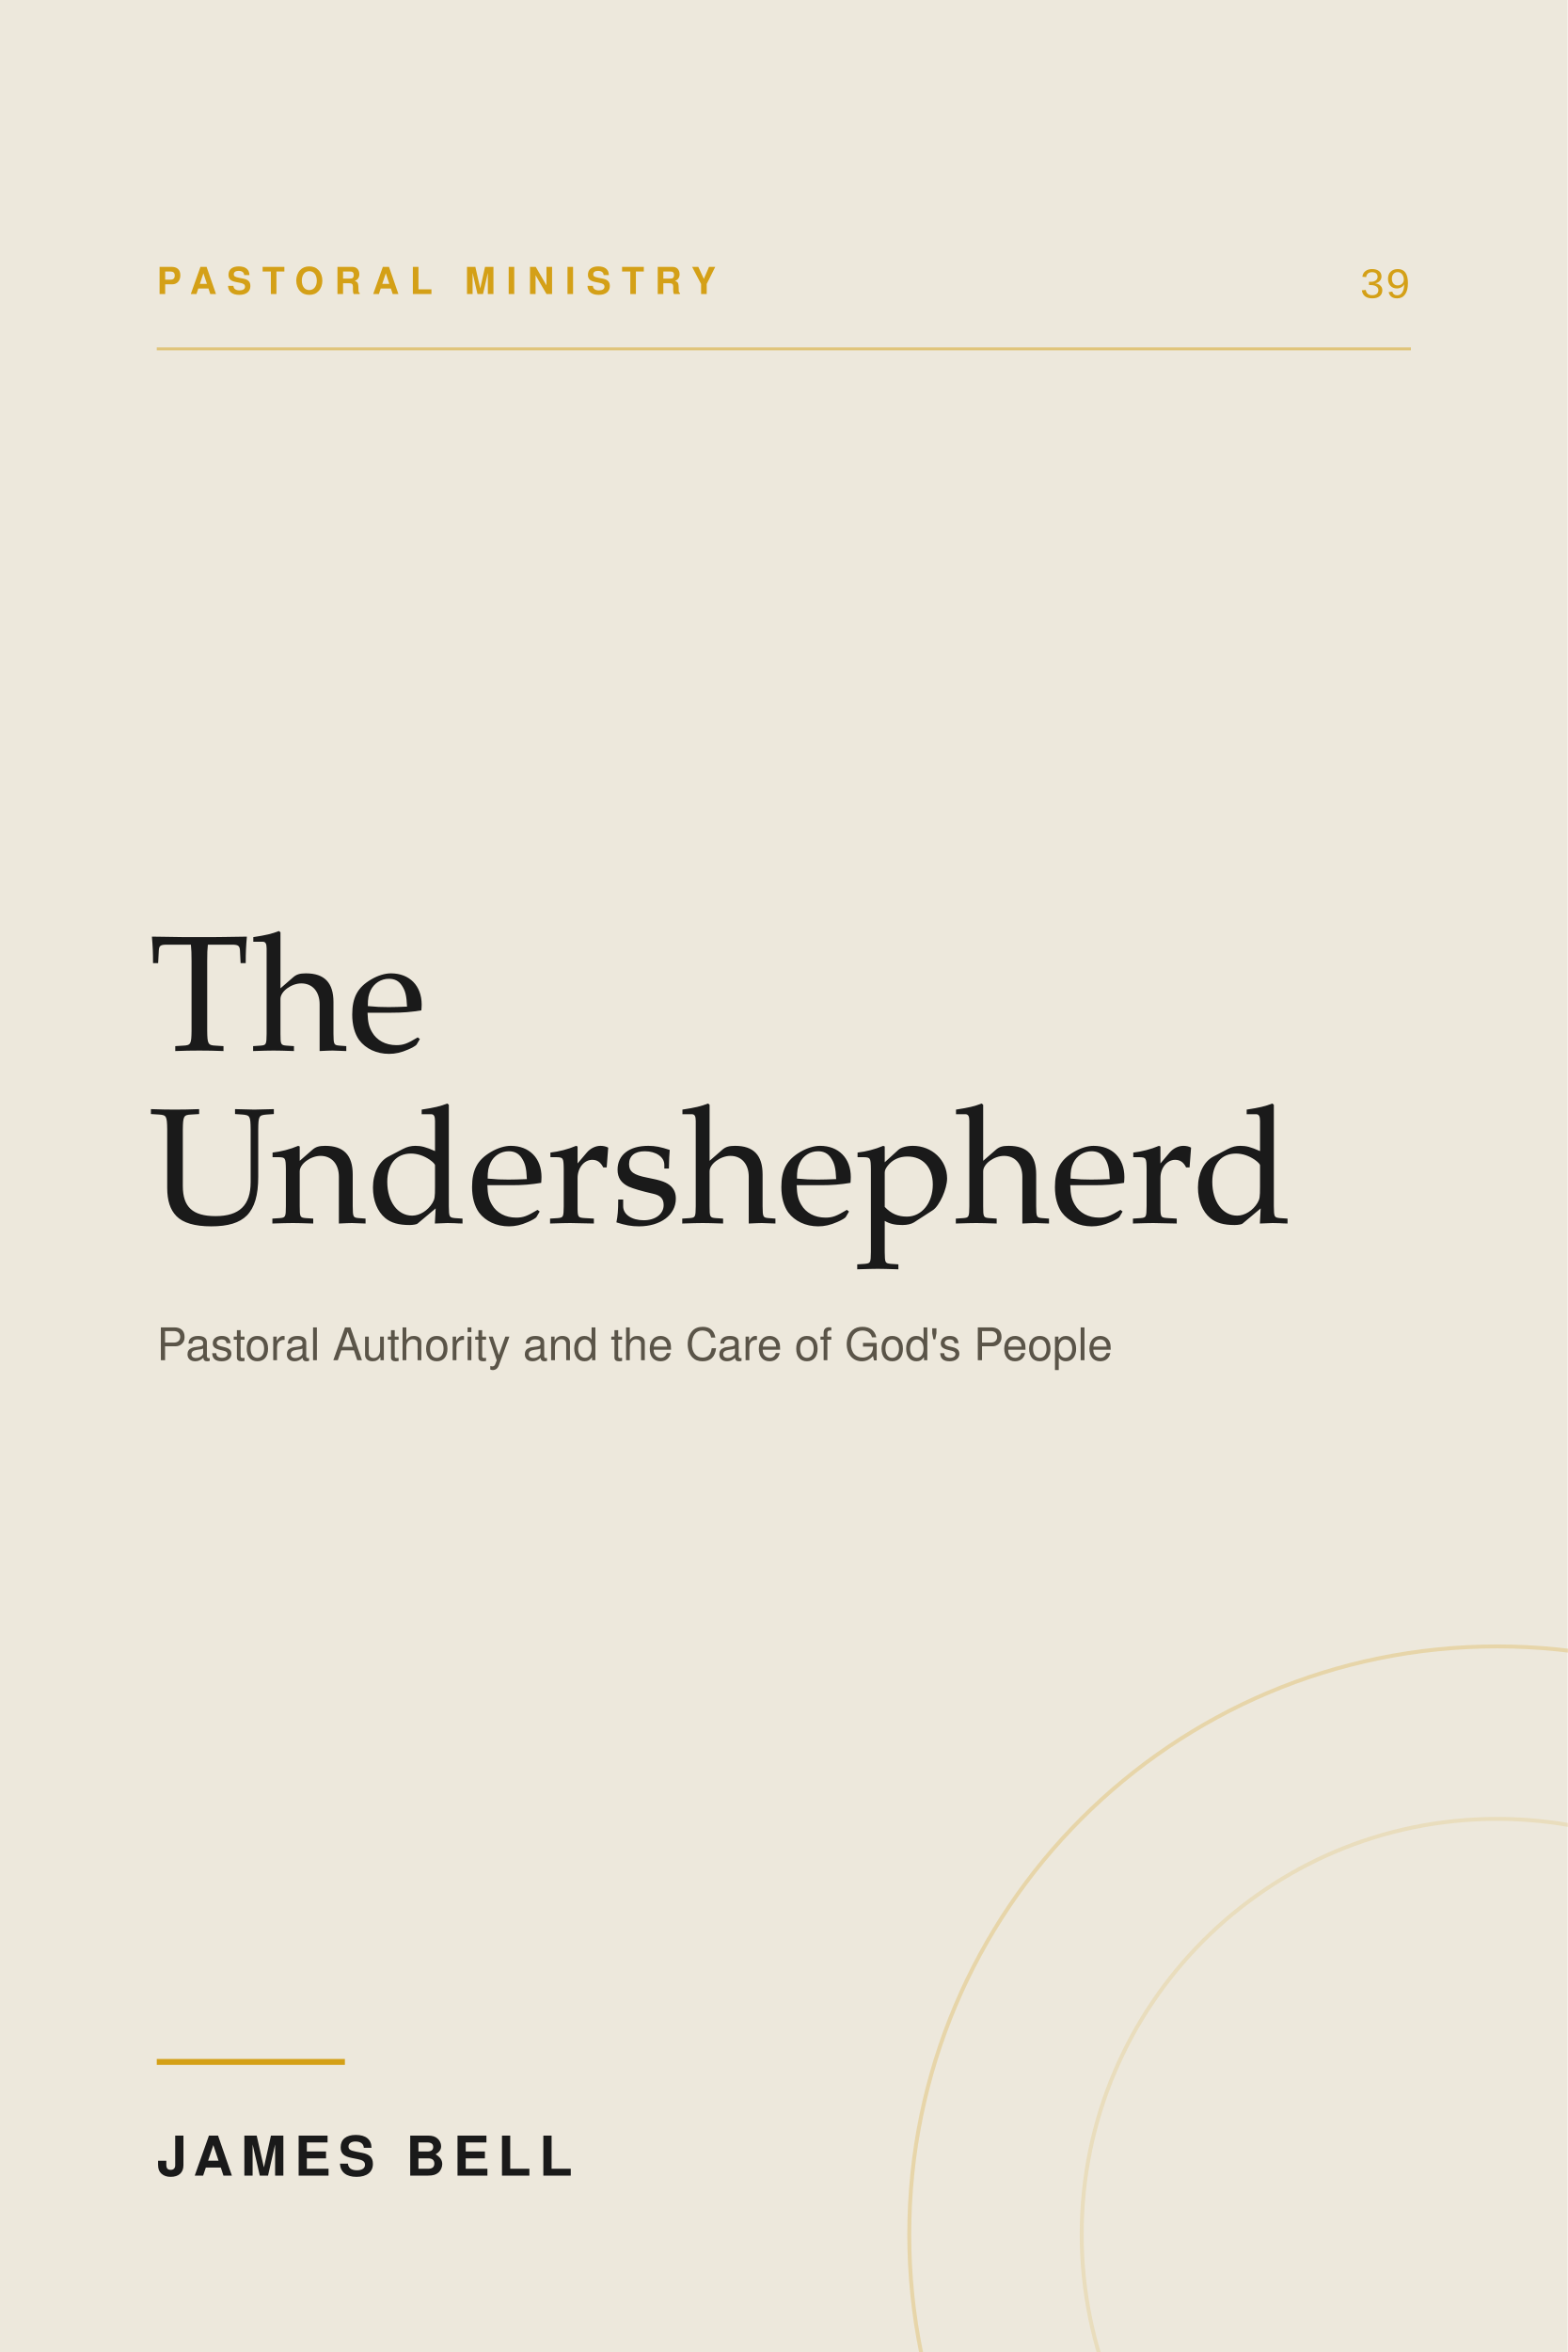
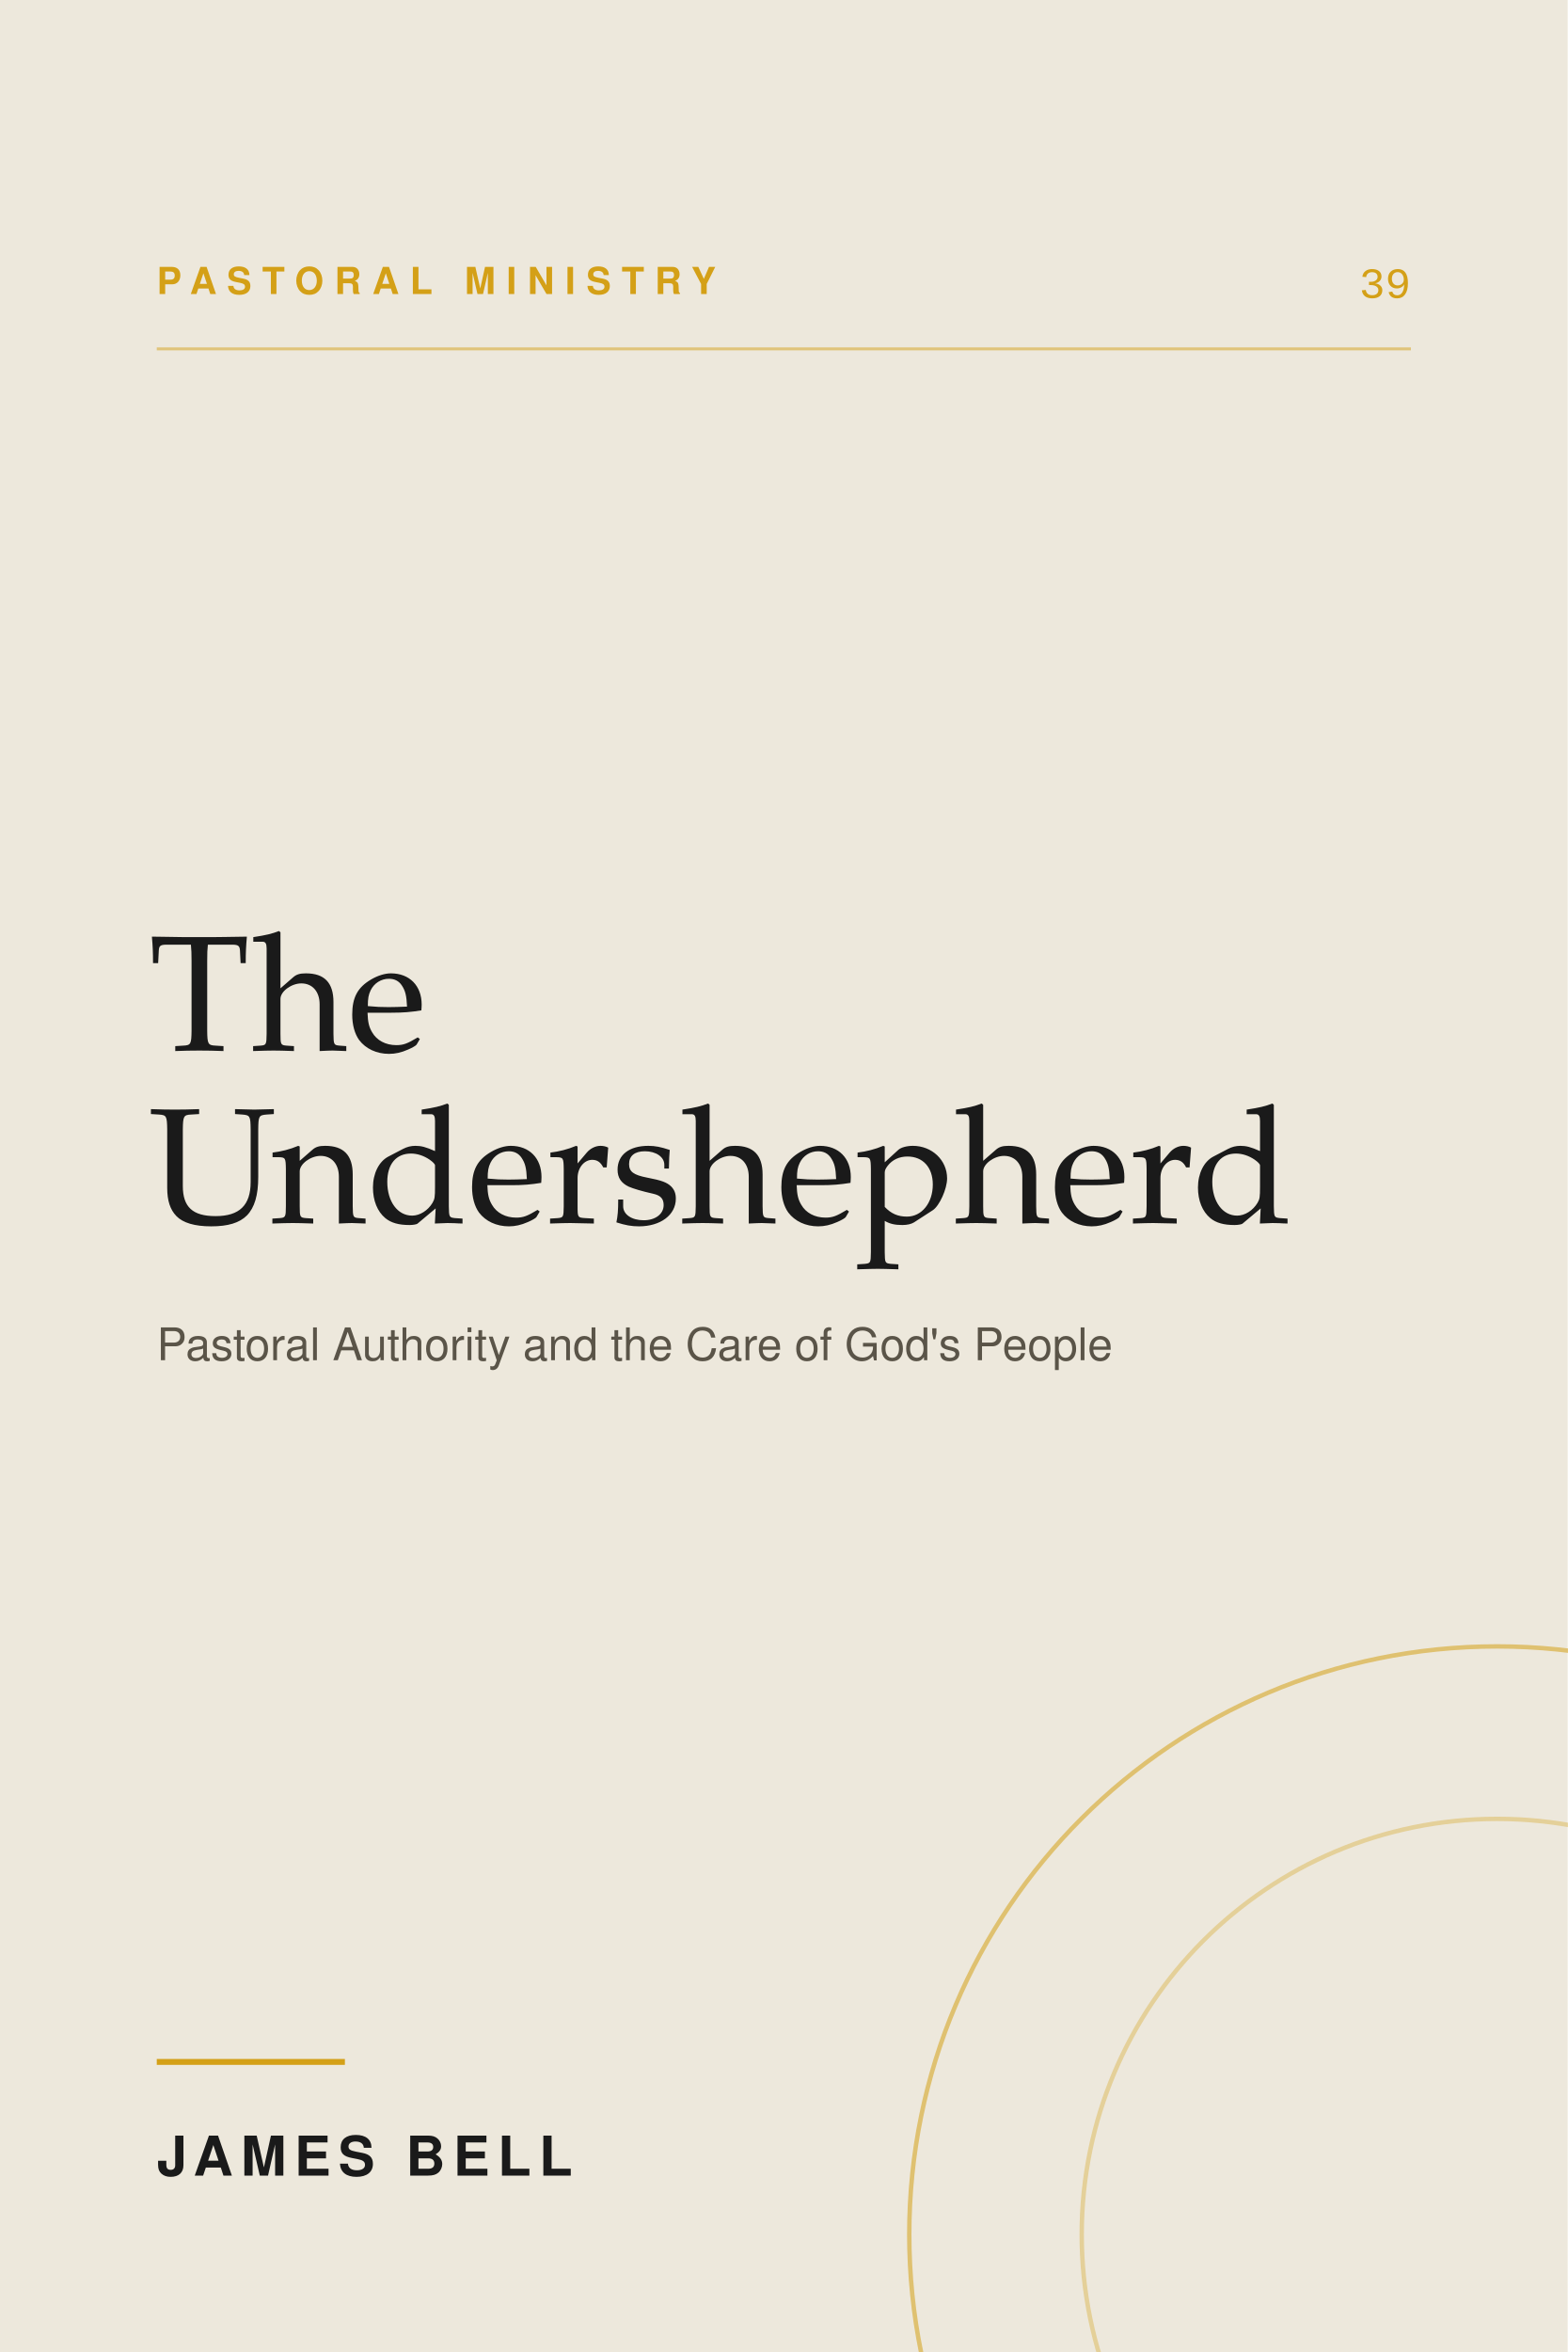
<svg xmlns="http://www.w3.org/2000/svg" width="800" height="1200" viewBox="0 0 800 1200" role="img" aria-label="The Undershepherd by James Bell">
  <rect width="800" height="1200" fill="#EDE8DC" />
-   <circle cx="764" cy="1140" r="300" fill="none" stroke="#D4A017" stroke-width="2" opacity="0.26" />
-   <circle cx="764" cy="1140" r="212" fill="none" stroke="#D4A017" stroke-width="2" opacity="0.16" />
+   <circle cx="764" cy="1140" r="300" fill="none" stroke="#D4A017" stroke-width="2.25" opacity="0.55" />
+   <circle cx="764" cy="1140" r="212" fill="none" stroke="#D4A017" stroke-width="2.25" opacity="0.34" />
  <text x="80" y="150" font-family="Helvetica, Arial, sans-serif" font-size="19" letter-spacing="5.5" font-weight="700" fill="#D4A017">PASTORAL MINISTRY</text>
  <text x="720" y="152" text-anchor="end" font-family="'JetBrains Mono', 'Courier New', monospace" font-size="22" fill="#D4A017">39</text>
  <line x1="80" y1="178" x2="720" y2="178" stroke="#D4A017" stroke-width="1.5" opacity="0.5" />
  <text x="76" y="536" font-family="Palatino, 'Palatino Linotype', Georgia, serif" font-size="84" fill="#1A1A1A">The</text>
  <text x="76" y="624" font-family="Palatino, 'Palatino Linotype', Georgia, serif" font-size="84" fill="#1A1A1A">Undershepherd</text>
  <text x="80" y="694" font-family="Helvetica, Arial, sans-serif" font-size="23" fill="#5A5448">Pastoral Authority and the Care of God's People</text>
  <line x1="80" y1="1052" x2="176" y2="1052" stroke="#D4A017" stroke-width="3" />
  <text x="80" y="1110" font-family="Helvetica, Arial, sans-serif" font-size="28" letter-spacing="4" font-weight="700" fill="#1A1A1A">JAMES BELL</text>
</svg>
